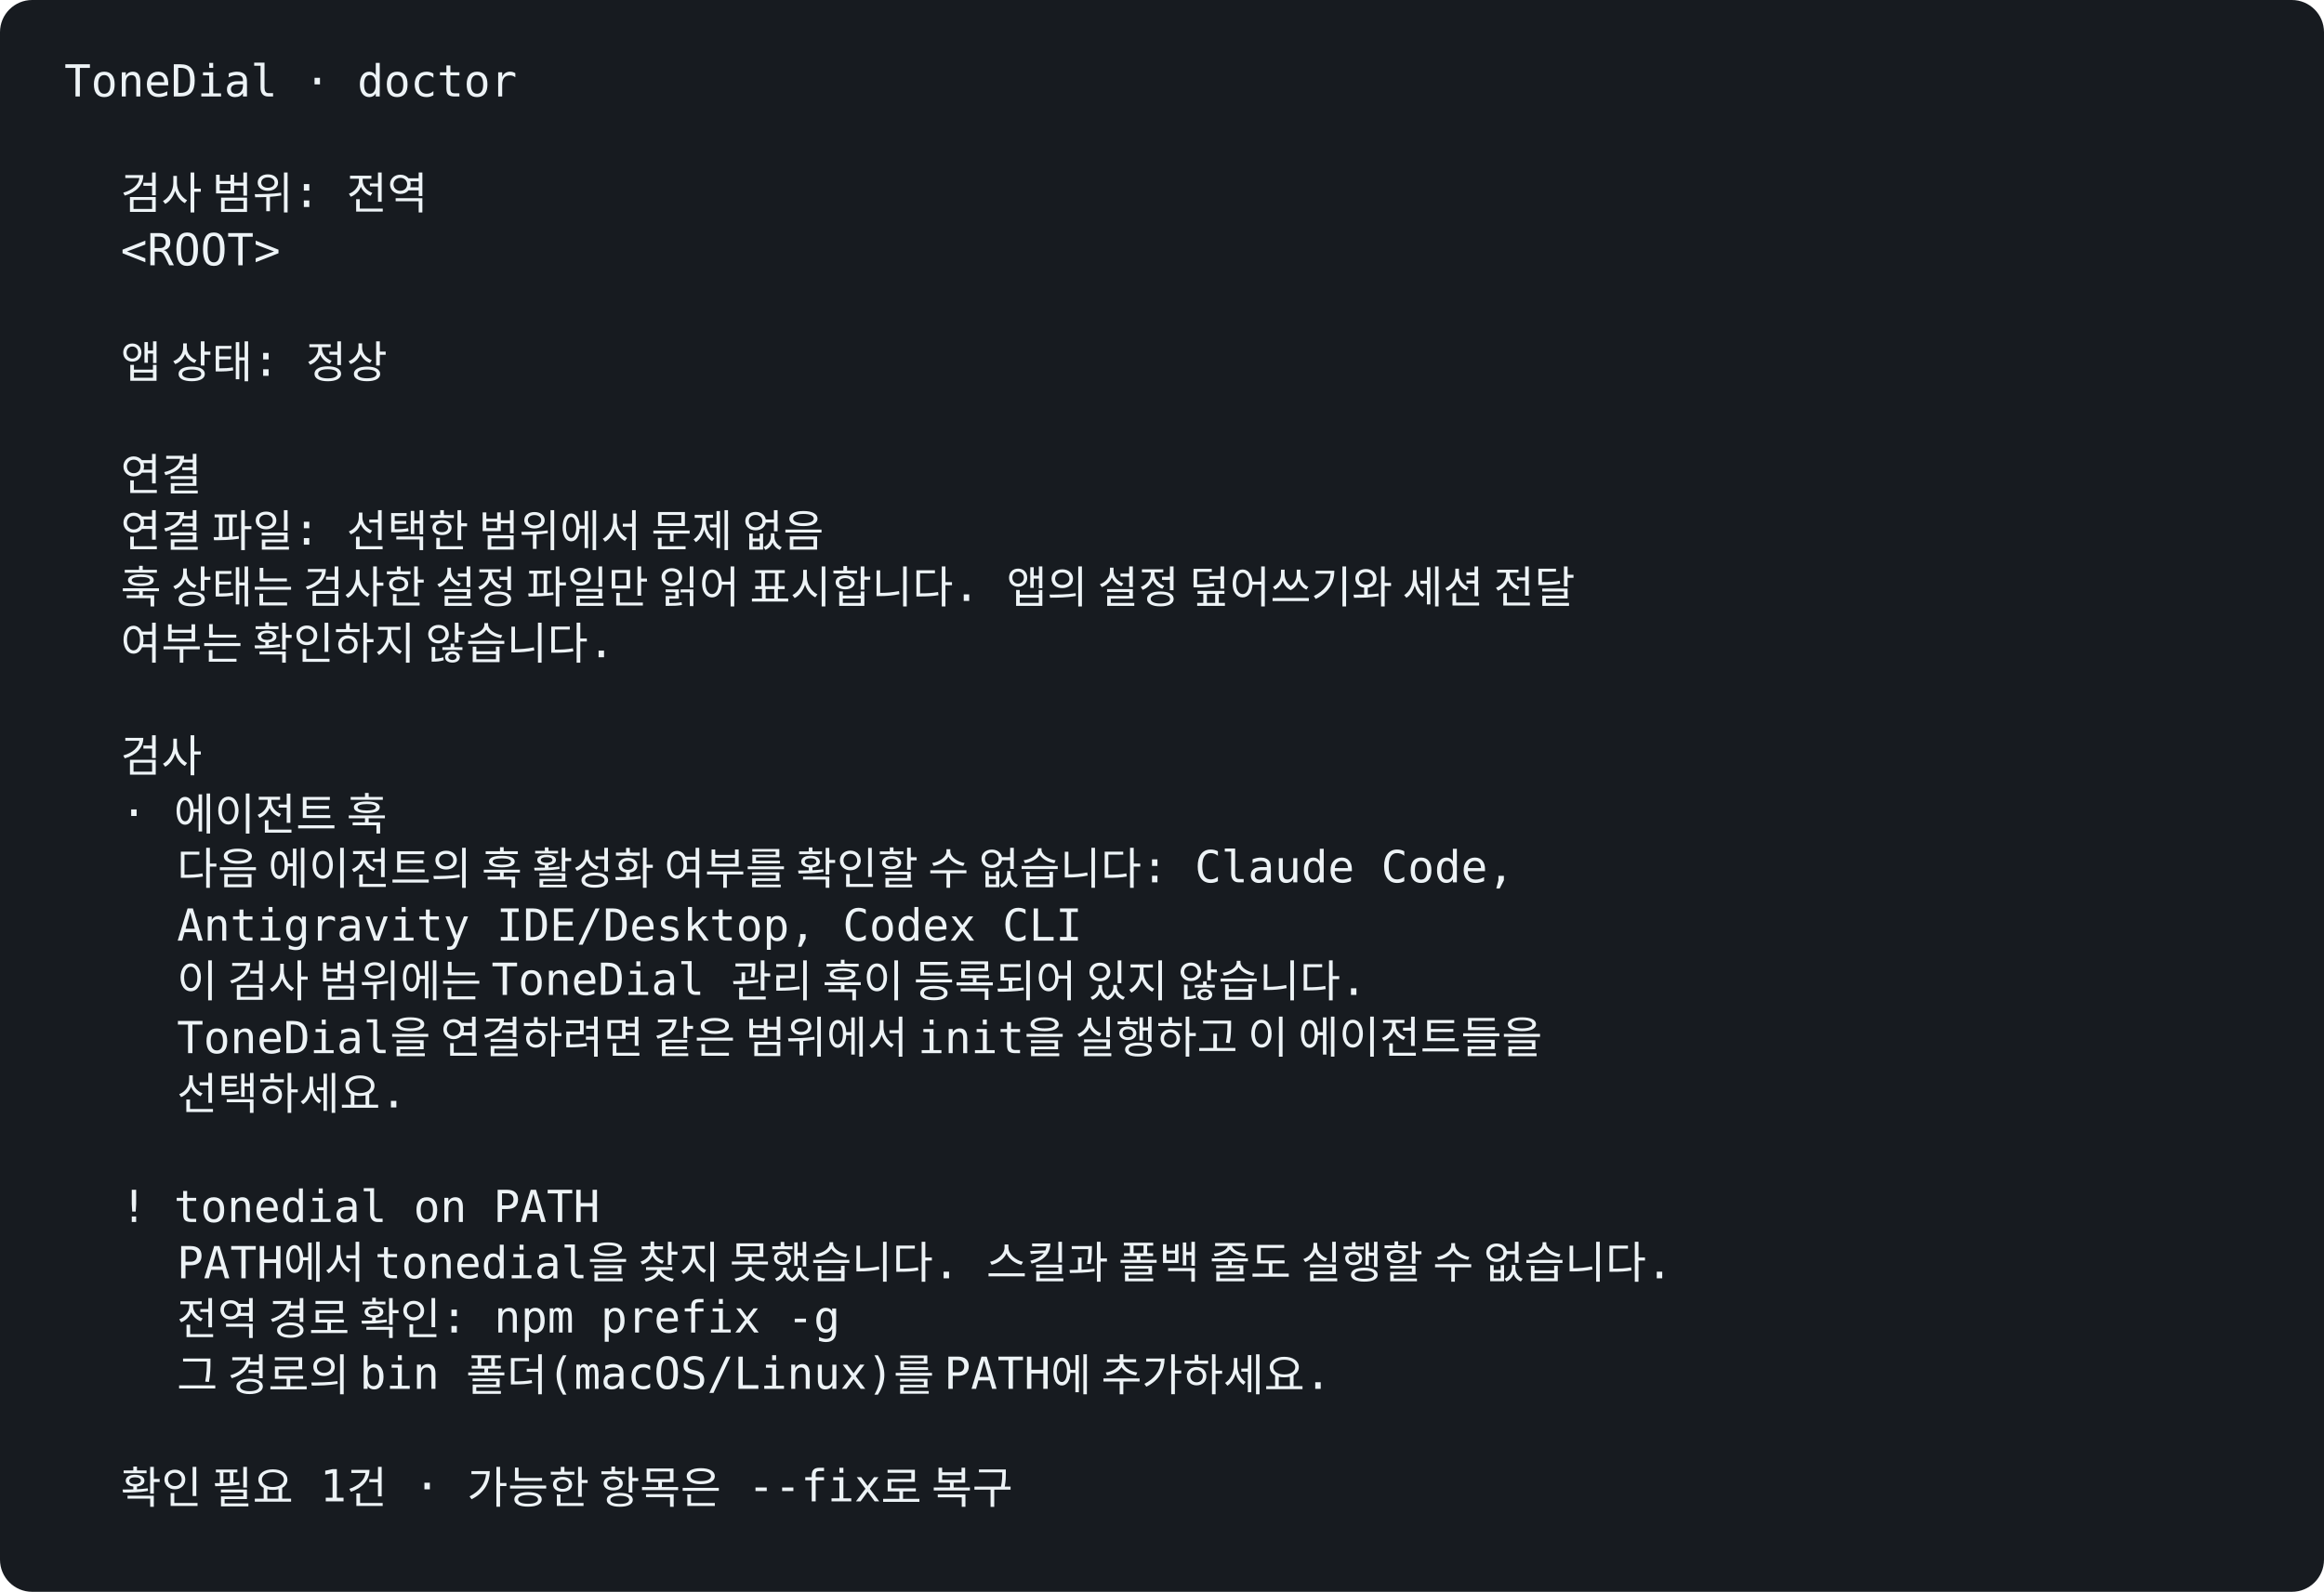
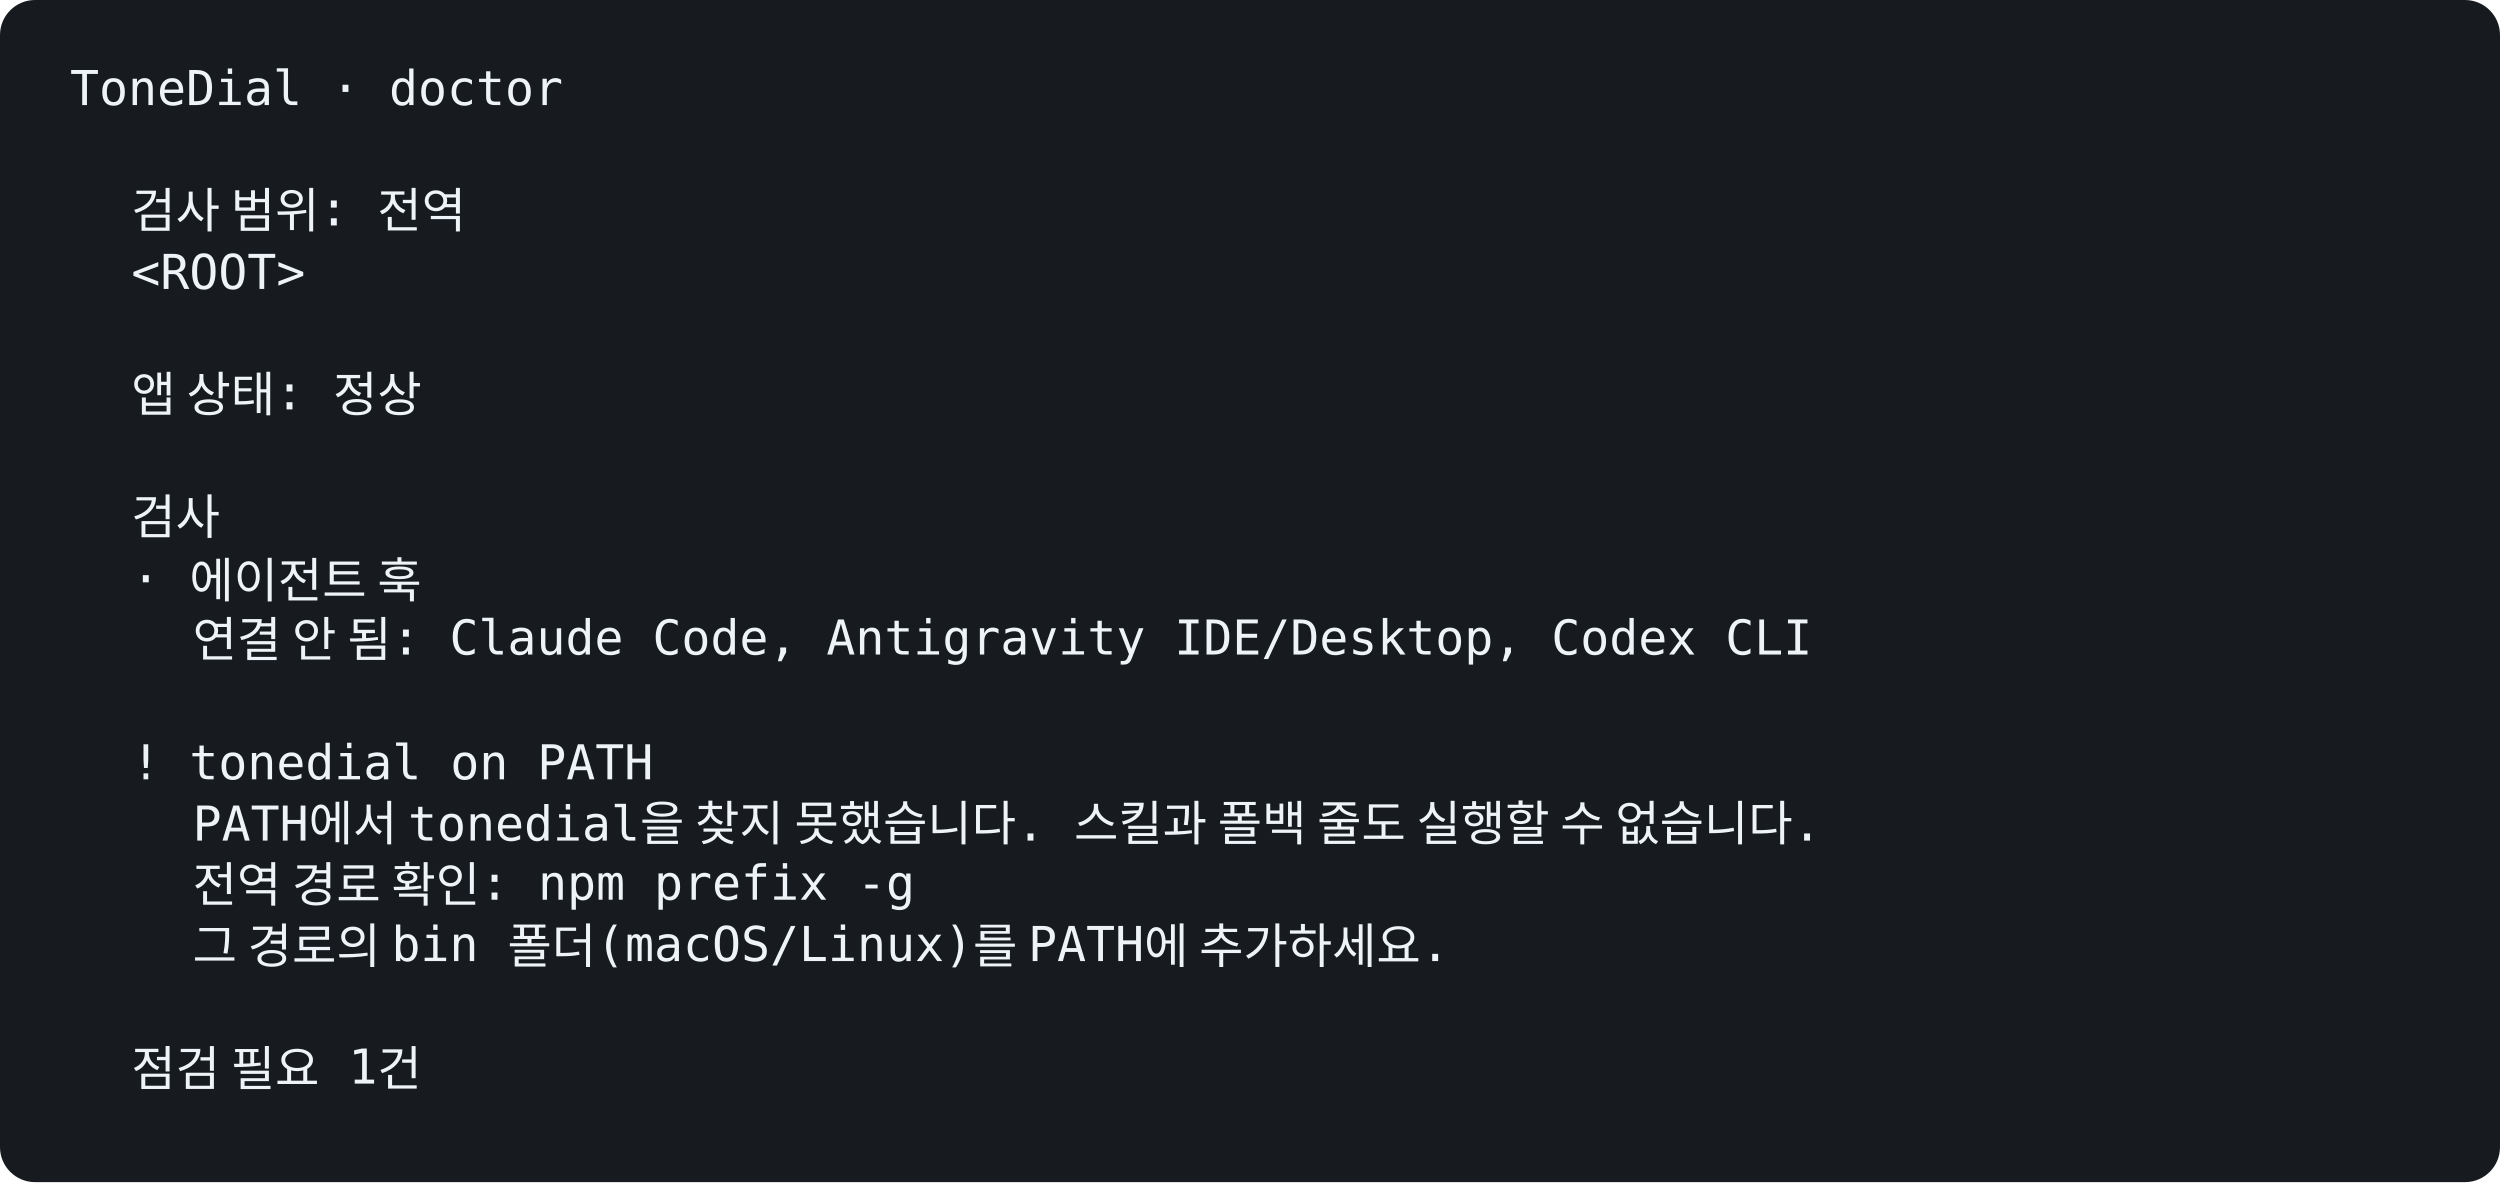
- <svg xmlns="http://www.w3.org/2000/svg" width="1156" height="792" viewBox="0 0 1156 792" role="img" aria-labelledby="title description">
+ <svg xmlns="http://www.w3.org/2000/svg" width="1142" height="540" viewBox="0 0 1142 540" role="img" aria-labelledby="title description">
  <rect width="100%" height="100%" rx="16" fill="#171b20" />
  <g font-family="ui-monospace, SFMono-Regular, Menlo, Consolas, monospace, system-ui" font-size="22">
    <text x="32" y="48" fill="#edf3f6" font-weight="400" opacity="1">ToneDial · doctor</text>
    <text x="60" y="104" fill="#edf3f6" font-weight="400" opacity="1">검사 범위: 전역</text>
    <text x="60" y="132" fill="#edf3f6" font-weight="400" opacity="1">&lt;ROOT&gt;</text>
    <text x="60" y="188" fill="#edf3f6" font-weight="400" opacity="1">앱 상태: 정상</text>
-     <text x="60" y="244" fill="#edf3f6" font-weight="400" opacity="1">연결</text>
-     <text x="60" y="272" fill="#edf3f6" font-weight="400" opacity="1">연결 파일: 선택한 범위에서 문제 없음</text>
-     <text x="60" y="300" fill="#edf3f6" font-weight="400" opacity="1">훅 상태는 검사한 설정 파일만 읽어 표시합니다. 앱의 설정 덮어쓰기와 세션 전달</text>
-     <text x="60" y="328" fill="#edf3f6" font-weight="400" opacity="1">여부는 확인하지 않습니다.</text>
-     <text x="60" y="384" fill="#edf3f6" font-weight="400" opacity="1">검사</text>
-     <text x="60" y="412" fill="#edf3f6" font-weight="400" opacity="1">· 에이전트 훅</text>
-     <text x="88" y="440" fill="#edf3f6" font-weight="400" opacity="1">다음 에이전트의 훅 활성화 여부를 확인할 수 없습니다: Claude Code,</text>
-     <text x="88" y="468" fill="#edf3f6" font-weight="400" opacity="1">Antigravity IDE/Desktop, Codex CLI</text>
-     <text x="88" y="496" fill="#edf3f6" font-weight="400" opacity="1">이 검사 범위에는 ToneDial 관리 훅이 등록되어 있지 않습니다.</text>
-     <text x="88" y="524" fill="#edf3f6" font-weight="400" opacity="1">ToneDial을 연결하려면 같은 범위에서 init을 실행하고 이 에이전트들을</text>
-     <text x="88" y="552" fill="#edf3f6" font-weight="400" opacity="1">선택하세요.</text>
-     <text x="60" y="608" fill="#edf3f6" font-weight="400" opacity="1">! tonedial on PATH</text>
-     <text x="88" y="636" fill="#edf3f6" font-weight="400" opacity="1">PATH에서 tonedial을 찾지 못했습니다. 스킬과 폴백 줄도 실행할 수 없습니다.</text>
-     <text x="88" y="664" fill="#edf3f6" font-weight="400" opacity="1">전역 경로 확인: npm prefix -g</text>
-     <text x="88" y="692" fill="#edf3f6" font-weight="400" opacity="1">그 경로의 bin 폴더(macOS/Linux)를 PATH에 추가하세요.</text>
-     <text x="60" y="748" fill="#edf3f6" font-weight="400" opacity="1">확인 필요 1건 · 가능한 항목은 --fix로 복구</text>
+     <text x="60" y="244" fill="#edf3f6" font-weight="400" opacity="1">검사</text>
+     <text x="60" y="272" fill="#edf3f6" font-weight="400" opacity="1">· 에이전트 훅</text>
+     <text x="88" y="300" fill="#edf3f6" font-weight="400" opacity="1">연결 안 됨: Claude Code, Antigravity IDE/Desktop, Codex CLI</text>
+     <text x="60" y="356" fill="#edf3f6" font-weight="400" opacity="1">! tonedial on PATH</text>
+     <text x="88" y="384" fill="#edf3f6" font-weight="400" opacity="1">PATH에서 tonedial을 찾지 못했습니다. 스킬과 폴백 줄도 실행할 수 없습니다.</text>
+     <text x="88" y="412" fill="#edf3f6" font-weight="400" opacity="1">전역 경로 확인: npm prefix -g</text>
+     <text x="88" y="440" fill="#edf3f6" font-weight="400" opacity="1">그 경로의 bin 폴더(macOS/Linux)를 PATH에 추가하세요.</text>
+     <text x="60" y="496" fill="#edf3f6" font-weight="400" opacity="1">점검 필요 1건</text>
  </g>
</svg>
